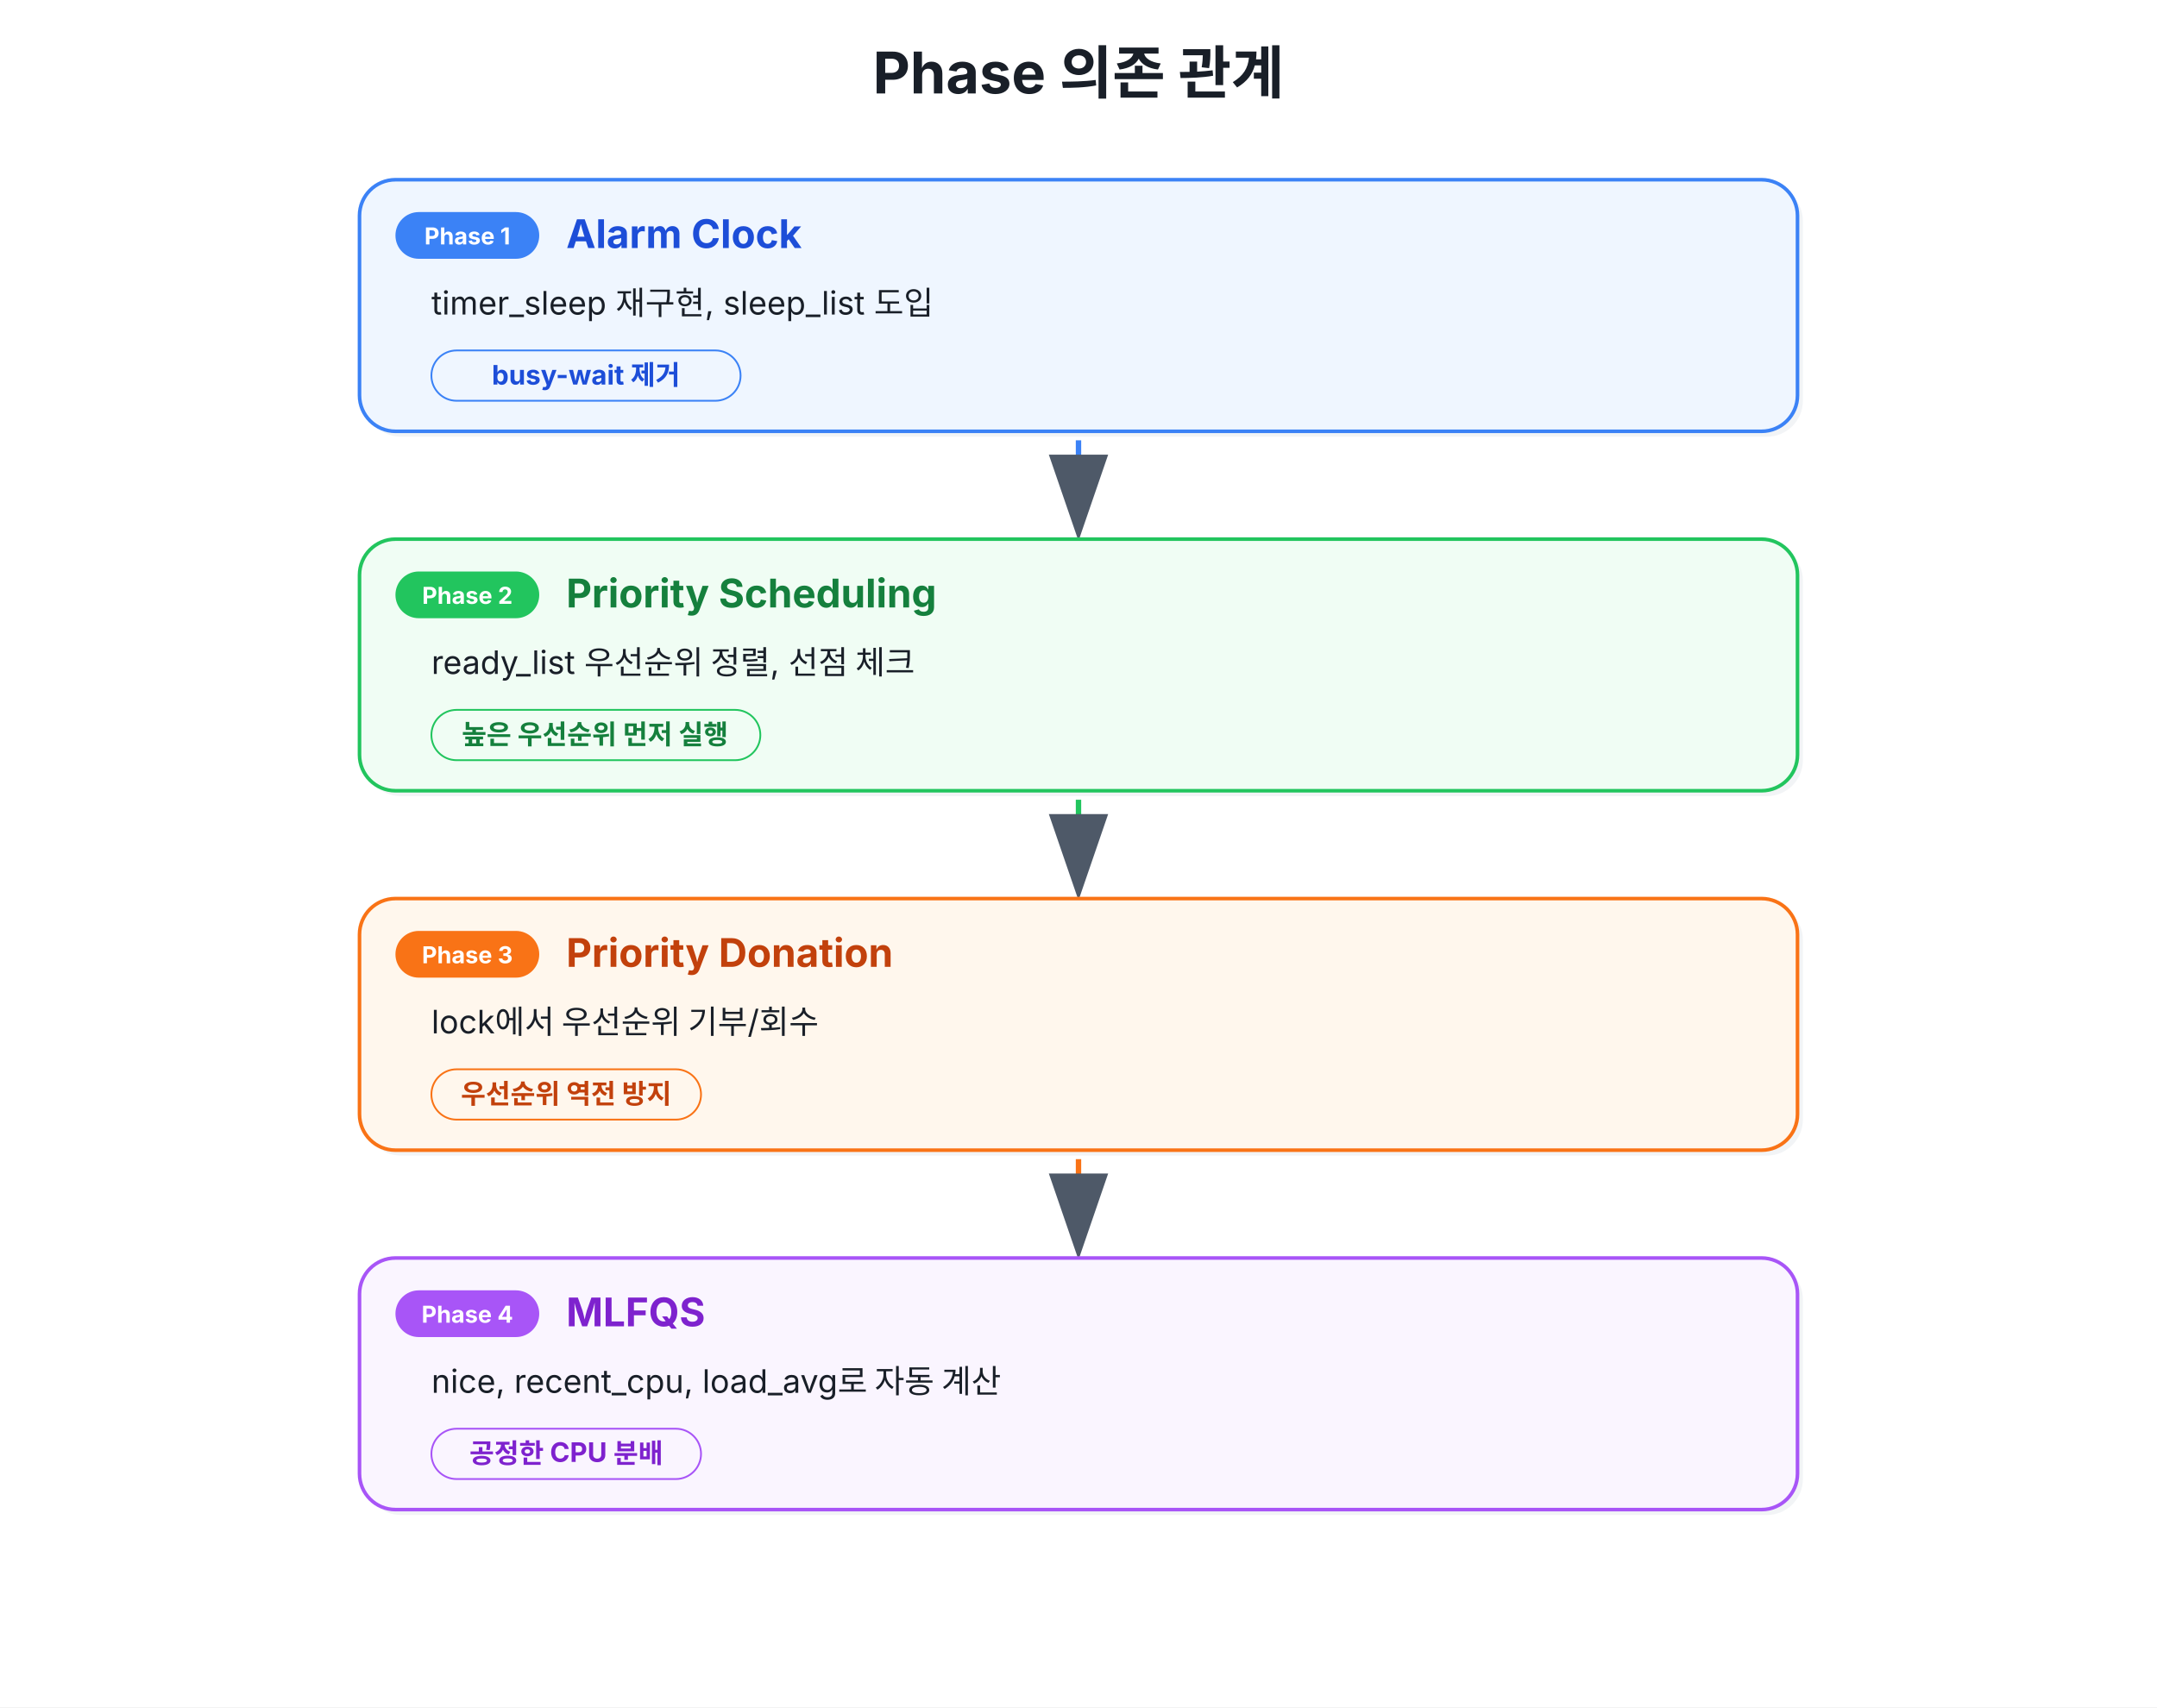
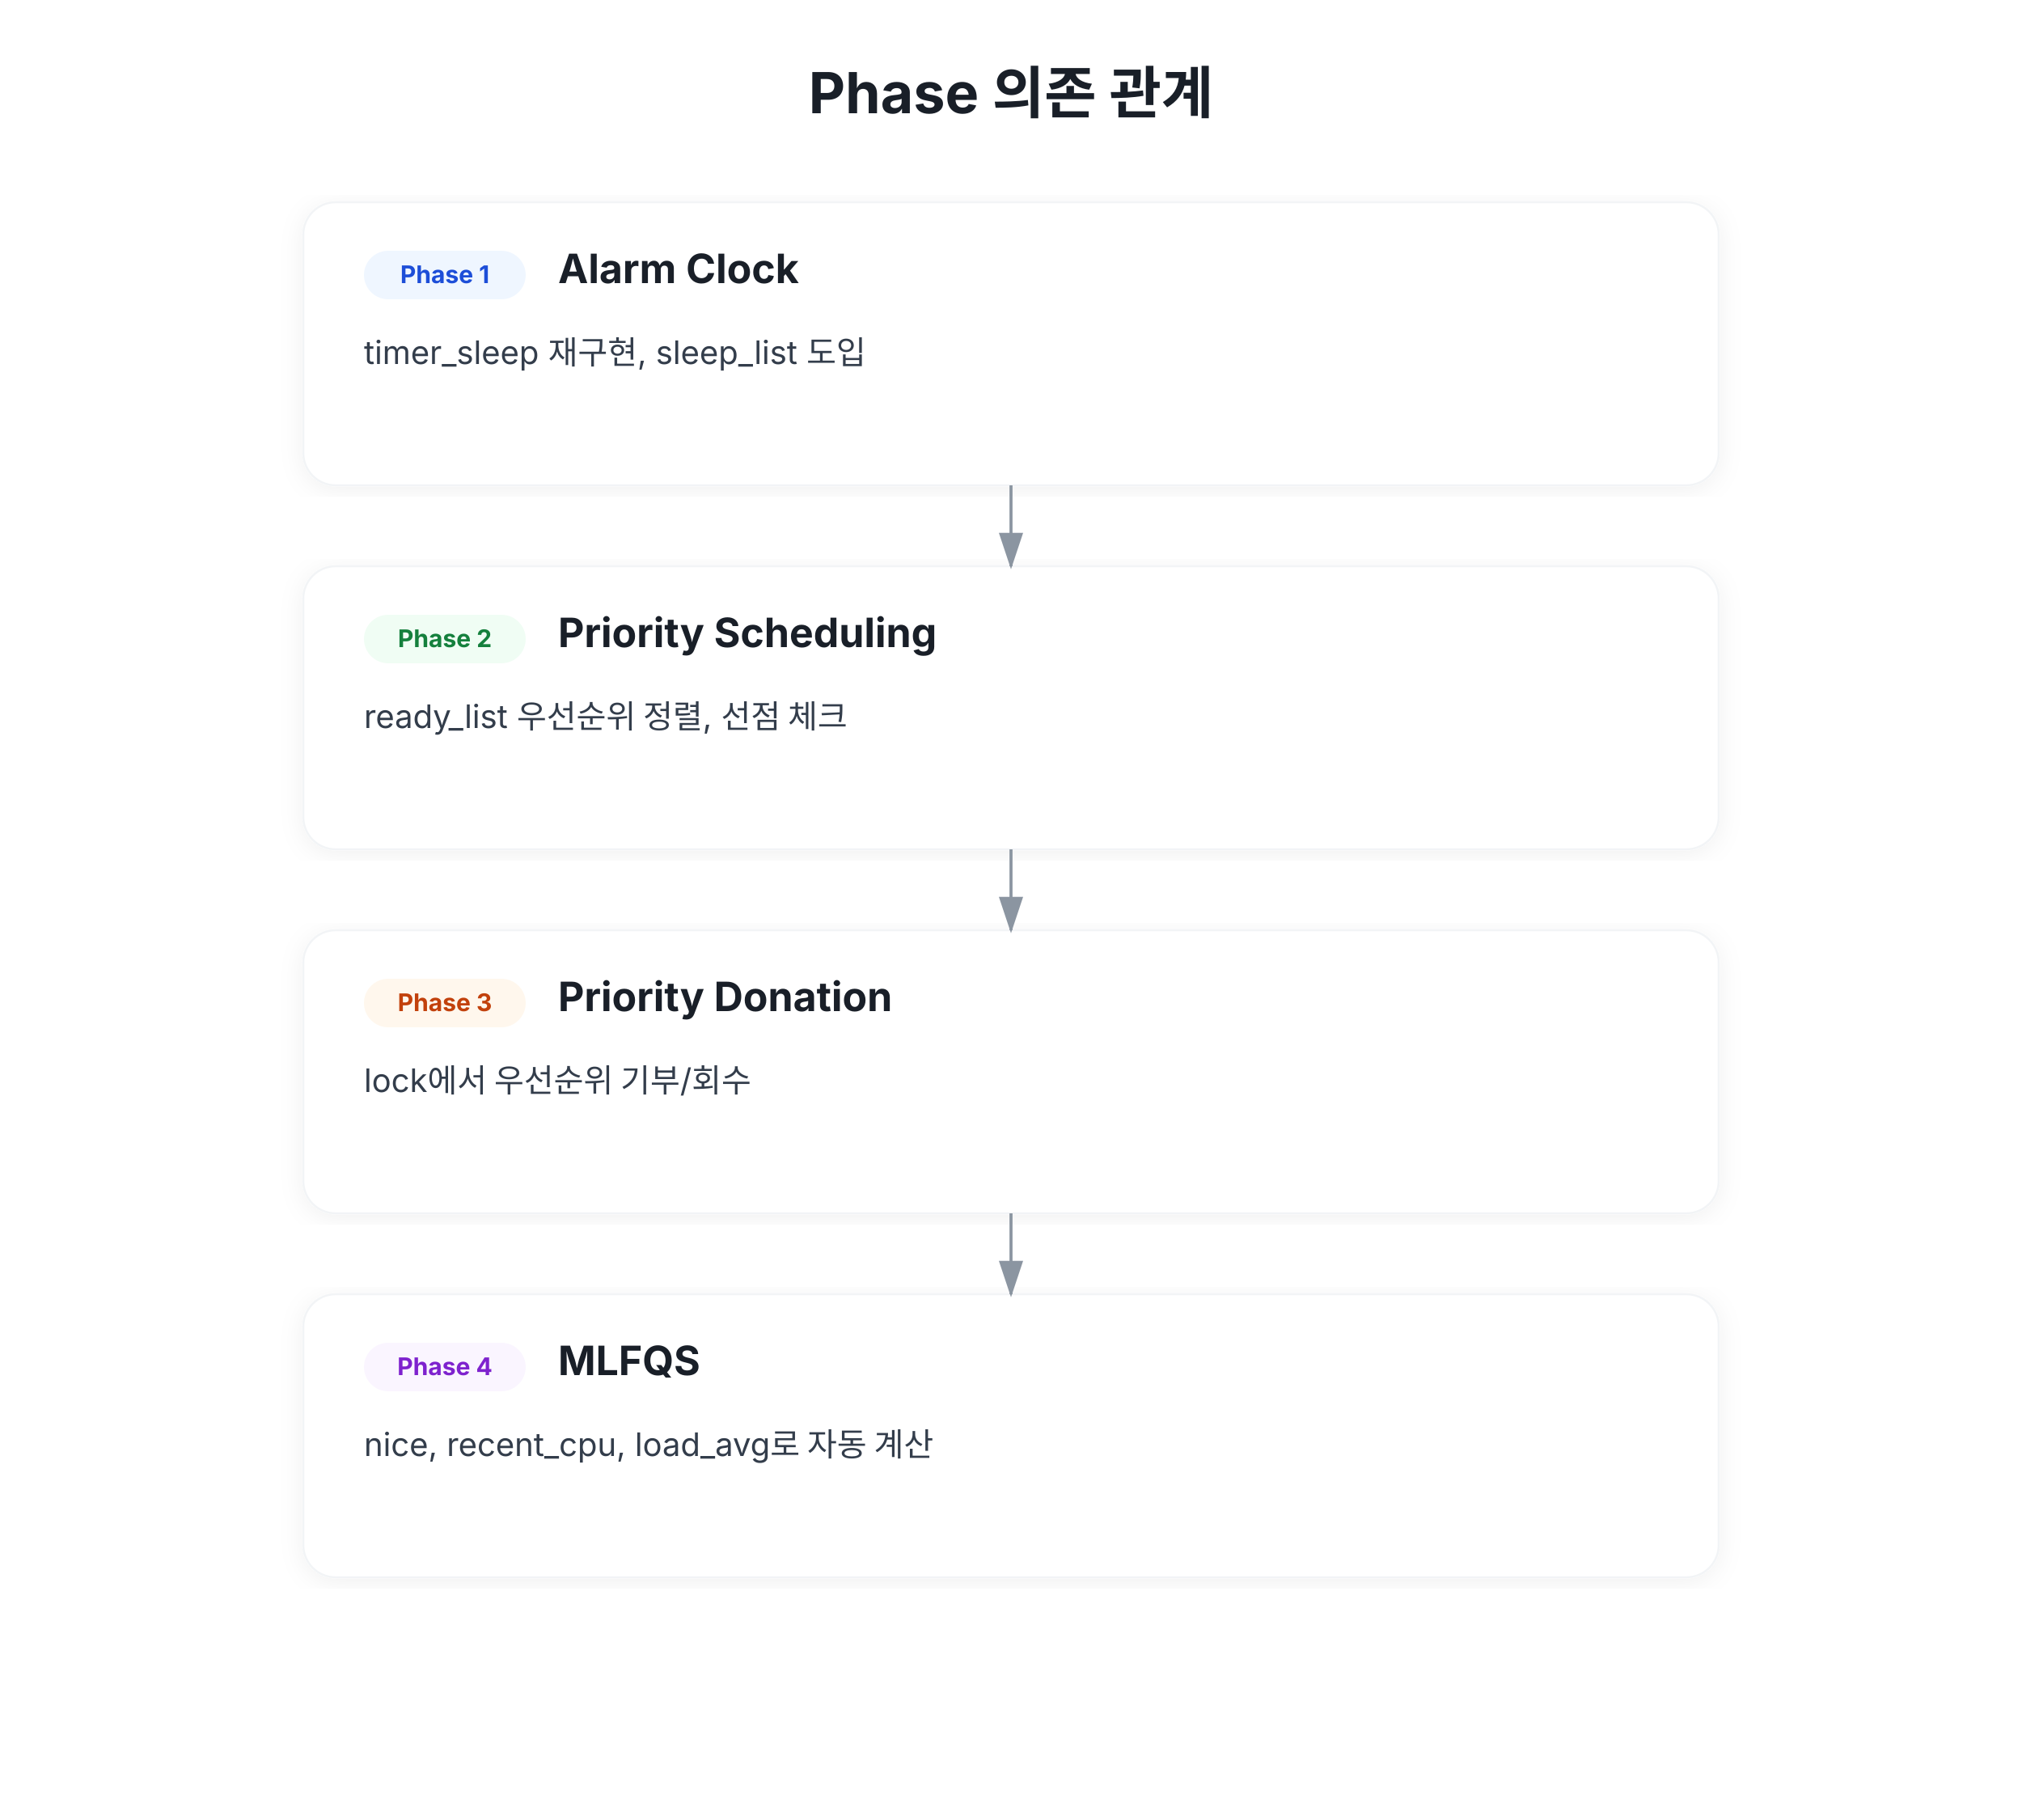
- <svg xmlns="http://www.w3.org/2000/svg" width="1200" height="950" viewBox="0 0 1200 950" font-family="system-ui, -apple-system, 'Segoe UI', sans-serif">
-   <rect width="1200" height="950" fill="#FFFFFF" />
-   <text x="600" y="52" text-anchor="middle" font-size="32" font-weight="bold" fill="#191F28">
-     Phase 의존 관계
-   </text>
+ <svg xmlns="http://www.w3.org/2000/svg" width="1000" height="900" viewBox="0 0 1000 900" font-family="-apple-system, BlinkMacSystemFont, 'Segoe UI', sans-serif">
+   <rect width="1000" height="900" fill="#FFFFFF" />
  <defs>
-     <marker id="arr" markerWidth="16" markerHeight="11" refX="14" refY="5.5" orient="auto">
-       <polygon points="0 0, 16 5.5, 0 11" fill="#4E5968" />
+     <filter id="shadow" x="-4%" y="-4%" width="108%" height="108%">
+       <feDropShadow dx="0" dy="2" stdDeviation="6" flood-color="#000" flood-opacity="0.06" />
+     </filter>
+     <marker id="arrow" markerWidth="12" markerHeight="8" refX="11" refY="4" orient="auto">
+       <polygon points="0 0, 12 4, 0 8" fill="#8B95A1" />
    </marker>
  </defs>
-   <rect x="203" y="103" width="800" height="140" rx="20" fill="#F2F4F6" />
-   <rect x="200" y="100" width="800" height="140" rx="20" fill="#EFF6FF" stroke="#3B82F6" stroke-width="2" />
-   <rect x="220" y="118" width="80" height="26" rx="13" fill="#3B82F6" />
-   <text x="260" y="136" font-size="13" fill="#FFFFFF" text-anchor="middle" font-weight="bold">Phase 1</text>
-   <text x="315" y="138" font-size="22" fill="#1D4ED8" text-anchor="start" font-weight="bold">Alarm Clock</text>
-   <text x="240" y="175" font-size="18" fill="#191F28" text-anchor="start" font-weight="normal">timer_sleep 재구현, sleep_list 도입</text>
-   <rect x="240" y="195" width="172" height="28" rx="14" fill="#EFF6FF" stroke="#3B82F6" stroke-width="1" />
-   <text x="326" y="214" font-size="15" fill="#1D4ED8" text-anchor="middle" font-weight="bold">busy-wait 제거</text>
-   <line x1="600" y1="245" x2="600" y2="295" stroke="#3B82F6" stroke-width="3" marker-end="url(#arr)" />
-   <rect x="203" y="303" width="800" height="140" rx="20" fill="#F2F4F6" />
-   <rect x="200" y="300" width="800" height="140" rx="20" fill="#F0FDF4" stroke="#22C55E" stroke-width="2" />
-   <rect x="220" y="318" width="80" height="26" rx="13" fill="#22C55E" />
-   <text x="260" y="336" font-size="13" fill="#FFFFFF" text-anchor="middle" font-weight="bold">Phase 2</text>
-   <text x="315" y="338" font-size="22" fill="#15803D" text-anchor="start" font-weight="bold">Priority Scheduling</text>
-   <text x="240" y="375" font-size="18" fill="#191F28" text-anchor="start" font-weight="normal">ready_list 우선순위 정렬, 선점 체크</text>
-   <rect x="240" y="395" width="183" height="28" rx="14" fill="#F0FDF4" stroke="#22C55E" stroke-width="1" />
-   <text x="331" y="414" font-size="15" fill="#15803D" text-anchor="middle" font-weight="bold">높은 우선순위 먼저 실행</text>
-   <line x1="600" y1="445" x2="600" y2="495" stroke="#22C55E" stroke-width="3" marker-end="url(#arr)" />
-   <rect x="203" y="503" width="800" height="140" rx="20" fill="#F2F4F6" />
-   <rect x="200" y="500" width="800" height="140" rx="20" fill="#FFF7ED" stroke="#F97316" stroke-width="2" />
-   <rect x="220" y="518" width="80" height="26" rx="13" fill="#F97316" />
-   <text x="260" y="536" font-size="13" fill="#FFFFFF" text-anchor="middle" font-weight="bold">Phase 3</text>
-   <text x="315" y="538" font-size="22" fill="#C2410C" text-anchor="start" font-weight="bold">Priority Donation</text>
-   <text x="240" y="575" font-size="18" fill="#191F28" text-anchor="start" font-weight="normal">lock에서 우선순위 기부/회수</text>
-   <rect x="240" y="595" width="150" height="28" rx="14" fill="#FFF7ED" stroke="#F97316" stroke-width="1" />
-   <text x="315" y="614" font-size="15" fill="#C2410C" text-anchor="middle" font-weight="bold">우선순위 역전 방지</text>
-   <line x1="600" y1="645" x2="600" y2="695" stroke="#F97316" stroke-width="3" marker-end="url(#arr)" />
-   <rect x="203" y="703" width="800" height="140" rx="20" fill="#F2F4F6" />
-   <rect x="200" y="700" width="800" height="140" rx="20" fill="#FAF5FF" stroke="#A855F7" stroke-width="2" />
-   <rect x="220" y="718" width="80" height="26" rx="13" fill="#A855F7" />
-   <text x="260" y="736" font-size="13" fill="#FFFFFF" text-anchor="middle" font-weight="bold">Phase 4</text>
-   <text x="315" y="738" font-size="22" fill="#7E22CE" text-anchor="start" font-weight="bold">MLFQS</text>
-   <text x="240" y="775" font-size="18" fill="#191F28" text-anchor="start" font-weight="normal">nice, recent_cpu, load_avg로 자동 계산</text>
-   <rect x="240" y="795" width="150" height="28" rx="14" fill="#FAF5FF" stroke="#A855F7" stroke-width="1" />
-   <text x="315" y="814" font-size="15" fill="#7E22CE" text-anchor="middle" font-weight="bold">공정한 CPU 분배</text>
+   <text x="500" y="56" text-anchor="middle" font-size="28" font-weight="bold" fill="#191F28">Phase 의존 관계</text>
+   <rect x="150" y="100" width="700" height="140" rx="16" fill="#FFFFFF" stroke="#F2F4F6" stroke-width="1" filter="url(#shadow)" />
+   <rect x="180" y="124" width="80" height="24" rx="12" fill="#EFF6FF" />
+   <text x="220" y="140" font-size="12" fill="#1D4ED8" text-anchor="middle" font-weight="bold">Phase 1</text>
+   <text x="276" y="140" font-size="20" fill="#191F28" text-anchor="start" font-weight="bold">Alarm Clock</text>
+   <text x="180" y="180" font-size="16" fill="#333D4B" text-anchor="start" font-weight="normal">timer_sleep 재구현, sleep_list 도입</text>
+   <rect x="150" y="280" width="700" height="140" rx="16" fill="#FFFFFF" stroke="#F2F4F6" stroke-width="1" filter="url(#shadow)" />
+   <rect x="180" y="304" width="80" height="24" rx="12" fill="#F0FDF4" />
+   <text x="220" y="320" font-size="12" fill="#15803D" text-anchor="middle" font-weight="bold">Phase 2</text>
+   <text x="276" y="320" font-size="20" fill="#191F28" text-anchor="start" font-weight="bold">Priority Scheduling</text>
+   <text x="180" y="360" font-size="16" fill="#333D4B" text-anchor="start" font-weight="normal">ready_list 우선순위 정렬, 선점 체크</text>
+   <rect x="150" y="460" width="700" height="140" rx="16" fill="#FFFFFF" stroke="#F2F4F6" stroke-width="1" filter="url(#shadow)" />
+   <rect x="180" y="484" width="80" height="24" rx="12" fill="#FFF7ED" />
+   <text x="220" y="500" font-size="12" fill="#C2410C" text-anchor="middle" font-weight="bold">Phase 3</text>
+   <text x="276" y="500" font-size="20" fill="#191F28" text-anchor="start" font-weight="bold">Priority Donation</text>
+   <text x="180" y="540" font-size="16" fill="#333D4B" text-anchor="start" font-weight="normal">lock에서 우선순위 기부/회수</text>
+   <rect x="150" y="640" width="700" height="140" rx="16" fill="#FFFFFF" stroke="#F2F4F6" stroke-width="1" filter="url(#shadow)" />
+   <rect x="180" y="664" width="80" height="24" rx="12" fill="#FAF5FF" />
+   <text x="220" y="680" font-size="12" fill="#7E22CE" text-anchor="middle" font-weight="bold">Phase 4</text>
+   <text x="276" y="680" font-size="20" fill="#191F28" text-anchor="start" font-weight="bold">MLFQS</text>
+   <text x="180" y="720" font-size="16" fill="#333D4B" text-anchor="start" font-weight="normal">nice, recent_cpu, load_avg로 자동 계산</text>
+   <line x1="500" y1="240" x2="500" y2="280" stroke="#8B95A1" stroke-width="1.5" marker-end="url(#arrow)" />
+   <line x1="500" y1="420" x2="500" y2="460" stroke="#8B95A1" stroke-width="1.5" marker-end="url(#arrow)" />
+   <line x1="500" y1="600" x2="500" y2="640" stroke="#8B95A1" stroke-width="1.5" marker-end="url(#arrow)" />
</svg>
